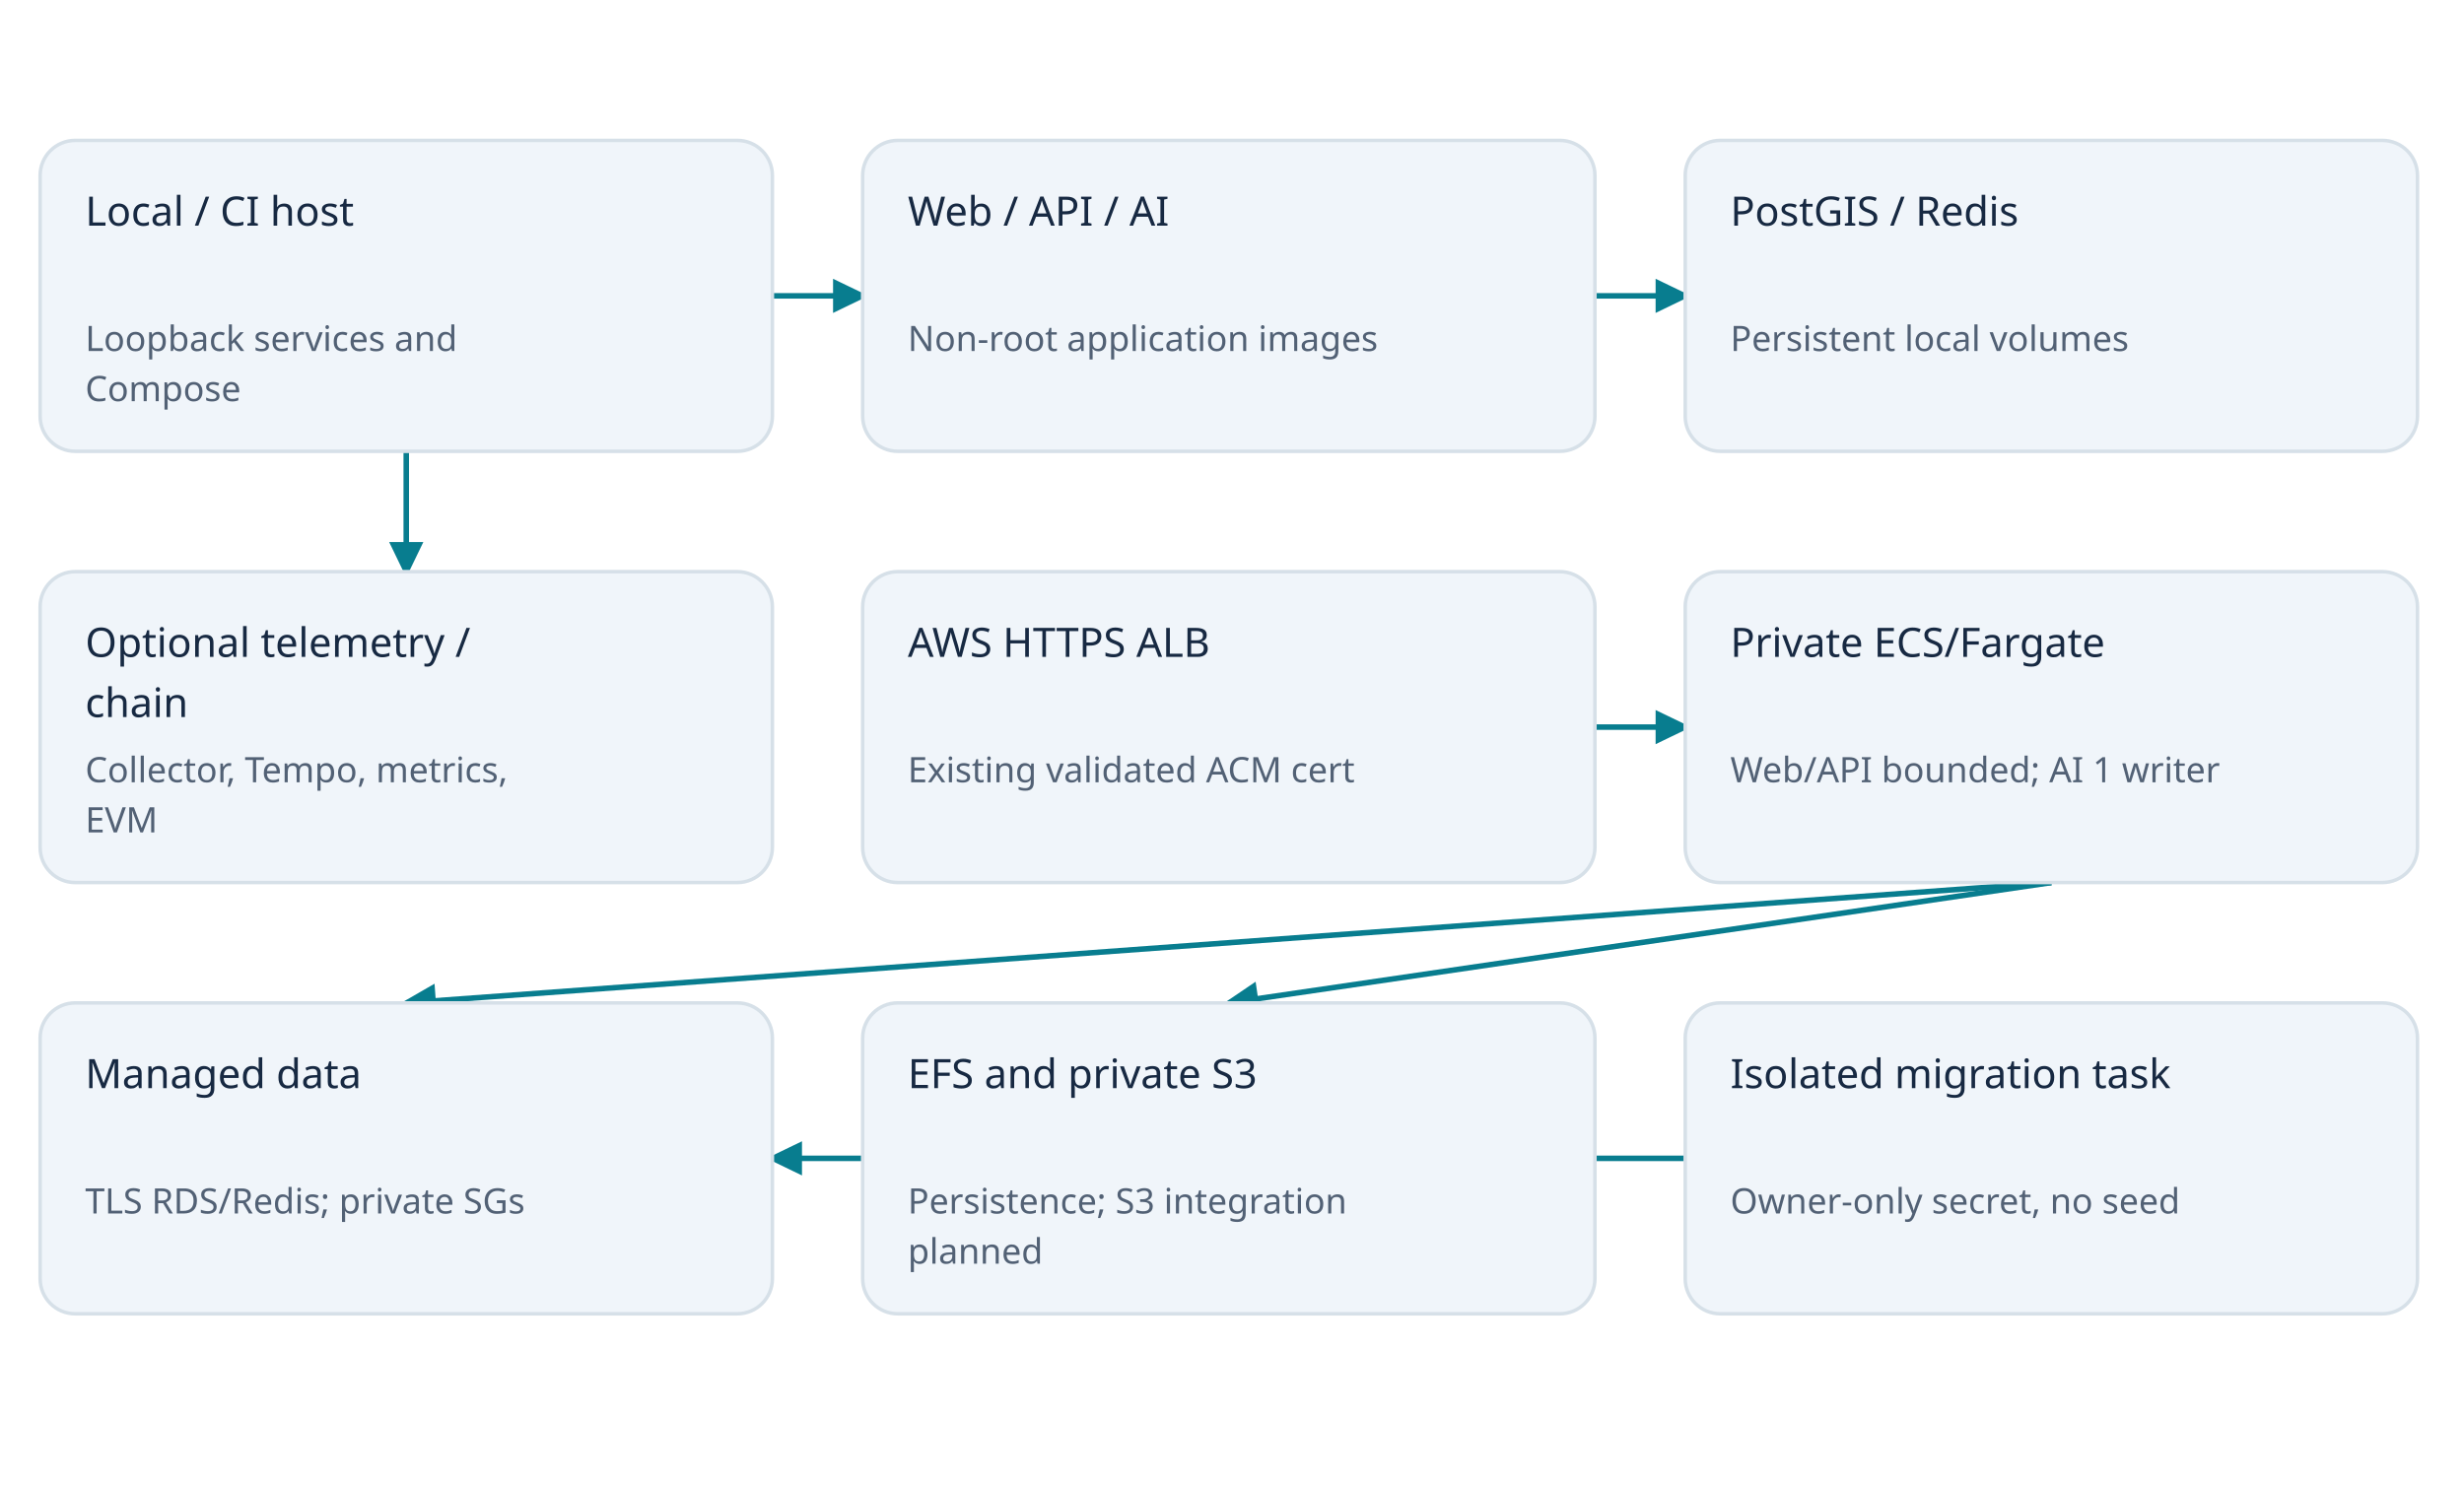
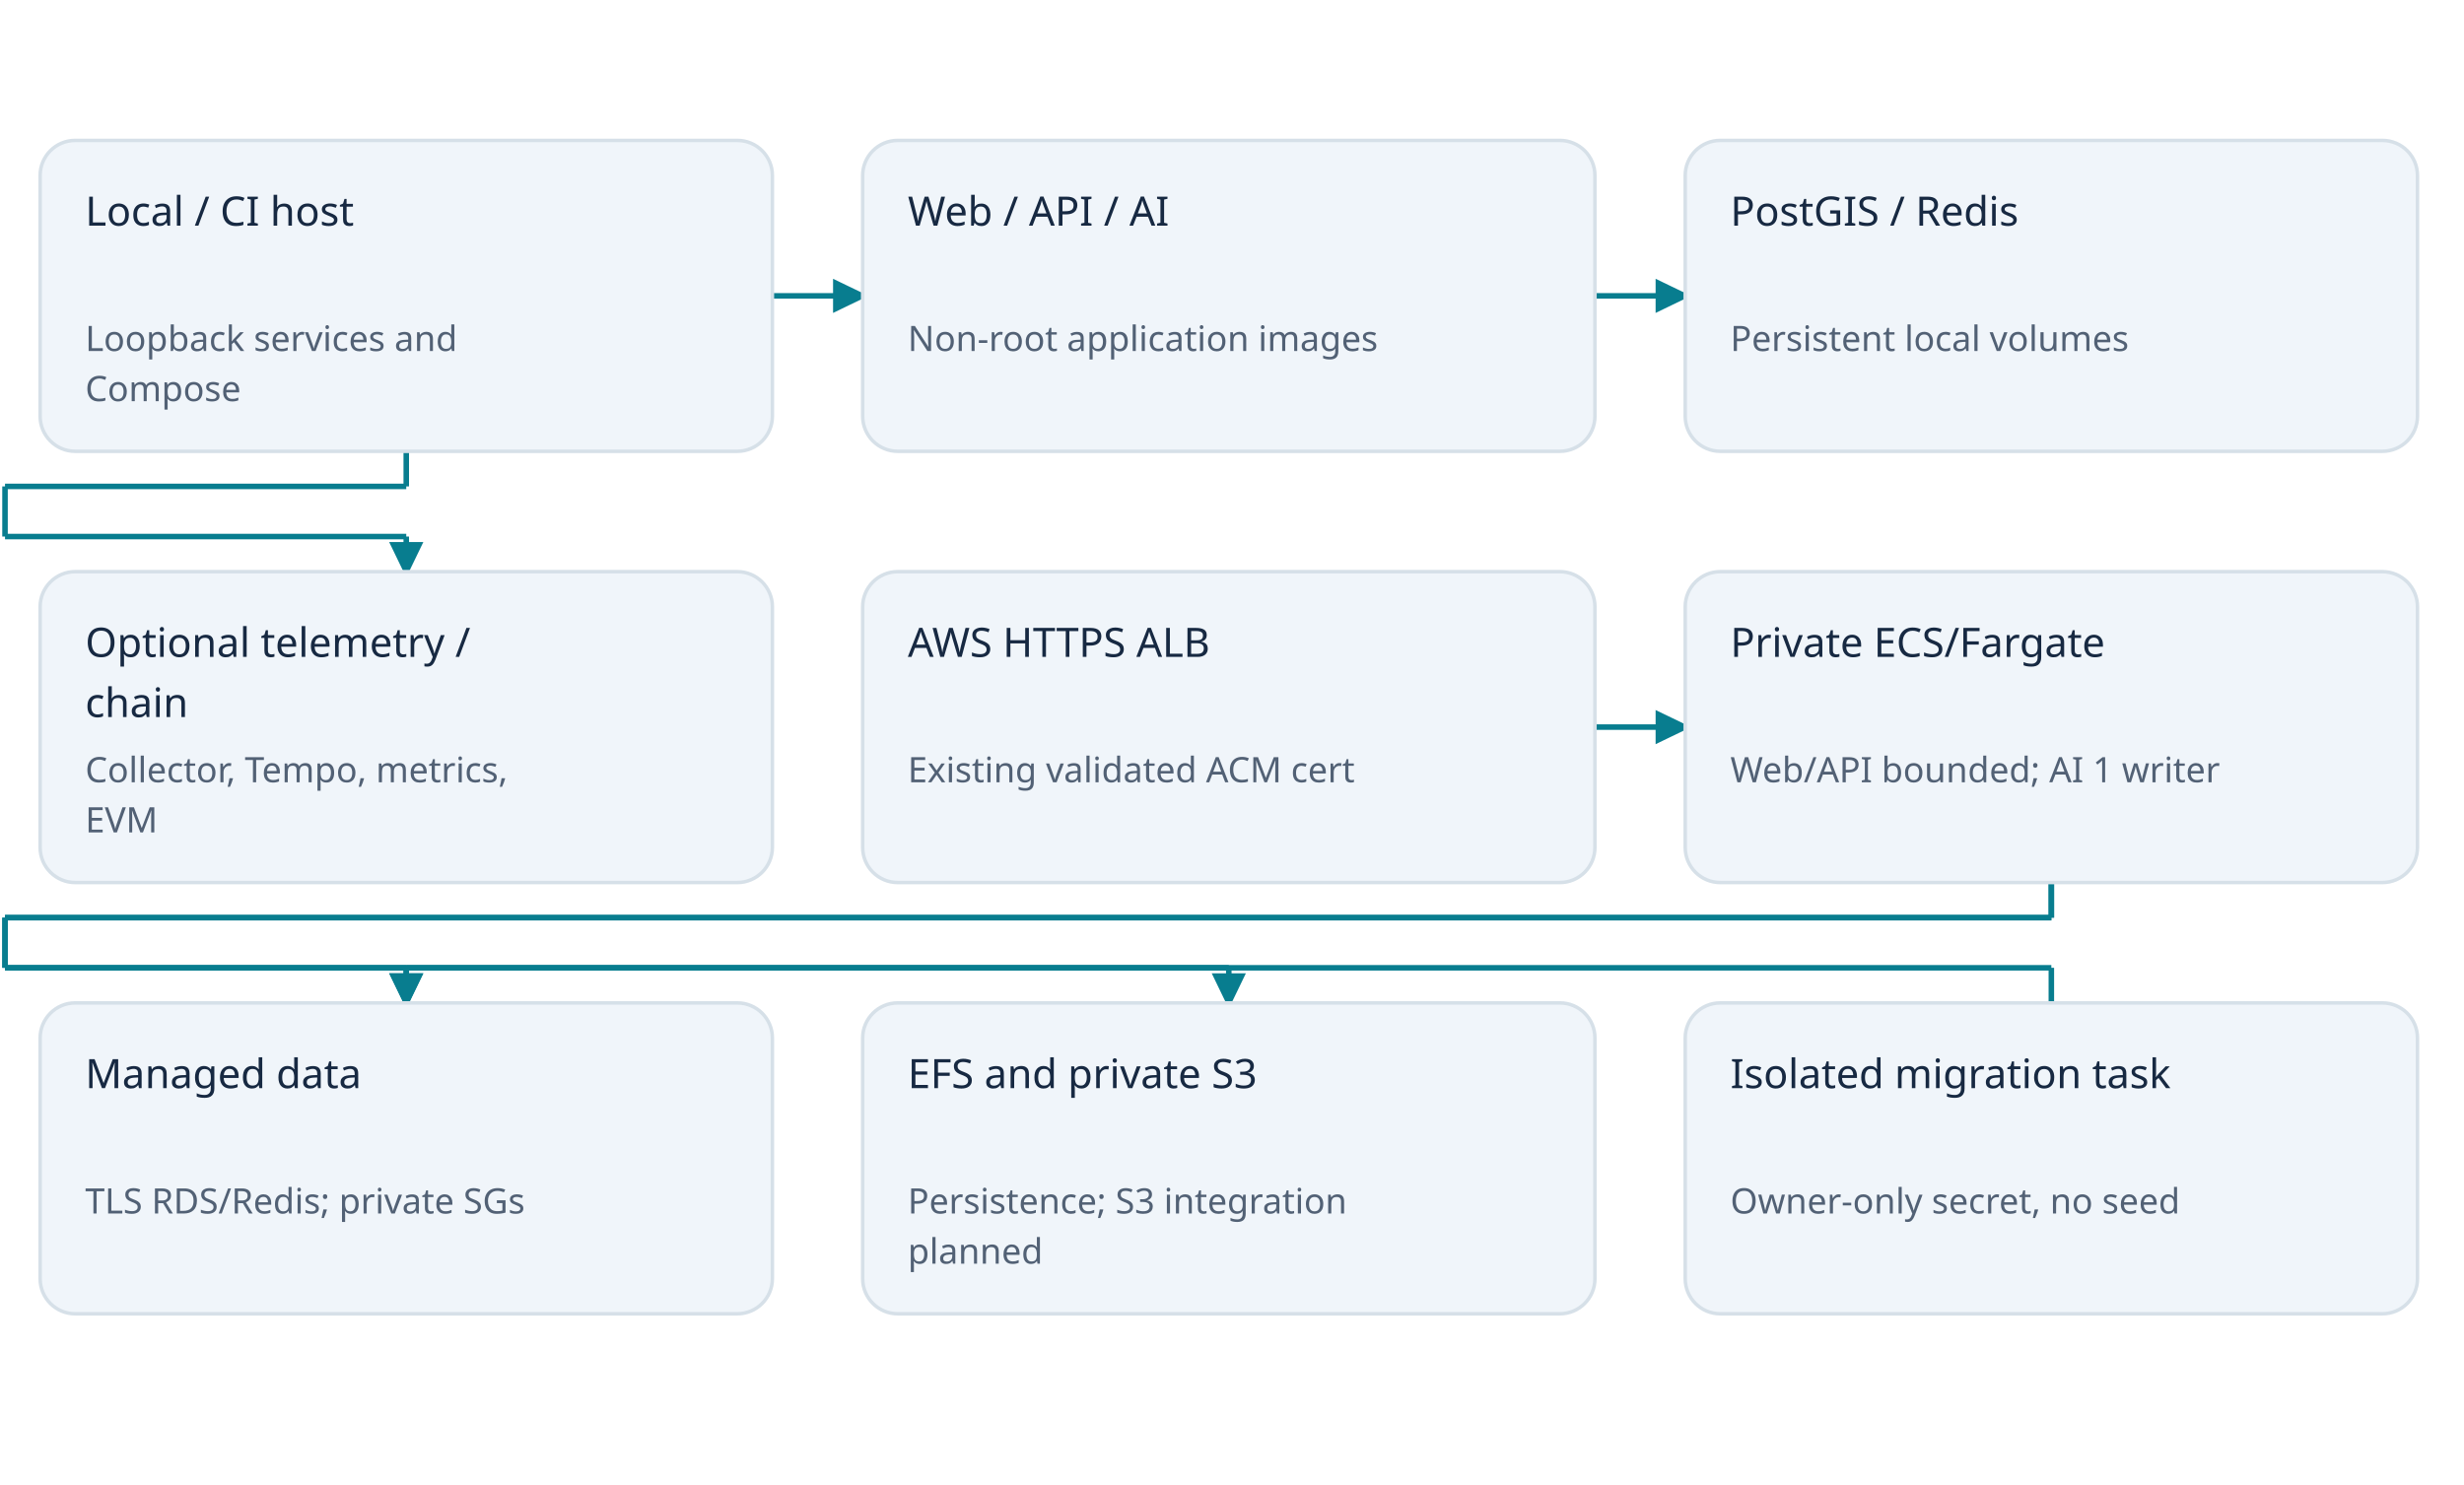
<svg xmlns="http://www.w3.org/2000/svg" width="491.276" height="296" preserveAspectRatio="xMinYMin meet" viewBox="0 0 491 296" version="1.0" fill-rule="evenodd">
  <clipPath id="clip">
    <rect x="0" y="0" width="491.276" height="296" />
  </clipPath>
  <g id="group" transform="scale(1,-1) translate(0,-296)" style="clip-path: url(#clip)">
    <g transform="">
      <path d="M 154,237 L 172,237 Z" style="stroke: rgb(3%,49%,56%); stroke-linecap: butt; stroke-width: 1.1;" />
      <polygon points="172 237, 166.597 239.61, 166.597 234.39" style="stroke: rgb(3%,49%,56%); stroke-linecap: butt; stroke-width: 1; fill: rgb(3%,49%,56%); fill-rule: evenodd;" />
      <path d="M 318,237 L 336,237 Z" style="stroke: rgb(3%,49%,56%); stroke-linecap: butt; stroke-width: 1.1;" />
      <polygon points="336 237, 330.597 239.61, 330.597 234.39" style="stroke: rgb(3%,49%,56%); stroke-linecap: butt; stroke-width: 1; fill: rgb(3%,49%,56%); fill-rule: evenodd;" />
-       <path d="M 81,206 L 81,182 Z" style="stroke: rgb(3%,49%,56%); stroke-linecap: butt; stroke-width: 1.1;" />
+       <path d="M 81,206 L 81,199 Z" style="stroke: rgb(3%,49%,56%); stroke-linecap: butt; stroke-width: 1.1;" />
+       <path d="M 81,199 L 1,199 Z" style="stroke: rgb(3%,49%,56%); stroke-linecap: butt; stroke-width: 1.1;" />
+       <path d="M 1,199 L 1,189 Z" style="stroke: rgb(3%,49%,56%); stroke-linecap: butt; stroke-width: 1.1;" />
+       <path d="M 1,189 L 81,189 Z" style="stroke: rgb(3%,49%,56%); stroke-linecap: butt; stroke-width: 1.1;" />
+       <path d="M 81,189 L 81,182 Z" style="stroke: rgb(3%,49%,56%); stroke-linecap: butt; stroke-width: 1.1;" />
      <polygon points="81 182, 83.61 187.403, 78.39 187.403" style="stroke: rgb(3%,49%,56%); stroke-linecap: butt; stroke-width: 1; fill: rgb(3%,49%,56%); fill-rule: evenodd;" />
      <path d="M 318,151 L 336,151 Z" style="stroke: rgb(3%,49%,56%); stroke-linecap: butt; stroke-width: 1.1;" />
      <polygon points="336 151, 330.597 153.61, 330.597 148.39" style="stroke: rgb(3%,49%,56%); stroke-linecap: butt; stroke-width: 1; fill: rgb(3%,49%,56%); fill-rule: evenodd;" />
-       <path d="M 409,120 L 81,96 Z" style="stroke: rgb(3%,49%,56%); stroke-linecap: butt; stroke-width: 1.1;" />
-       <polygon points="81 96, 86.579 93.791, 86.198 98.997" style="stroke: rgb(3%,49%,56%); stroke-linecap: butt; stroke-width: 1; fill: rgb(3%,49%,56%); fill-rule: evenodd;" />
-       <path d="M 409,120 L 245,96 Z" style="stroke: rgb(3%,49%,56%); stroke-linecap: butt; stroke-width: 1.1;" />
-       <polygon points="245 96, 250.724 94.2, 249.968 99.365" style="stroke: rgb(3%,49%,56%); stroke-linecap: butt; stroke-width: 1; fill: rgb(3%,49%,56%); fill-rule: evenodd;" />
-       <path d="M 336,65 L 154,65 Z" style="stroke: rgb(3%,49%,56%); stroke-linecap: butt; stroke-width: 1.1;" />
-       <polygon points="154 65, 159.403 62.39, 159.403 67.61" style="stroke: rgb(3%,49%,56%); stroke-linecap: butt; stroke-width: 1; fill: rgb(3%,49%,56%); fill-rule: evenodd;" />
+       <path d="M 409,120 L 409,113 Z" style="stroke: rgb(3%,49%,56%); stroke-linecap: butt; stroke-width: 1.1;" />
+       <path d="M 409,113 L 1,113 Z" style="stroke: rgb(3%,49%,56%); stroke-linecap: butt; stroke-width: 1.1;" />
+       <path d="M 1,113 L 1,103 Z" style="stroke: rgb(3%,49%,56%); stroke-linecap: butt; stroke-width: 1.1;" />
+       <path d="M 1,103 L 81,103 Z" style="stroke: rgb(3%,49%,56%); stroke-linecap: butt; stroke-width: 1.1;" />
+       <path d="M 81,103 L 81,96 Z" style="stroke: rgb(3%,49%,56%); stroke-linecap: butt; stroke-width: 1.1;" />
+       <polygon points="81 96, 83.61 101.403, 78.39 101.403" style="stroke: rgb(3%,49%,56%); stroke-linecap: butt; stroke-width: 1; fill: rgb(3%,49%,56%); fill-rule: evenodd;" />
+       <path d="M 409,120 L 409,113 Z" style="stroke: rgb(3%,49%,56%); stroke-linecap: butt; stroke-width: 1.1;" />
+       <path d="M 409,113 L 1,113 Z" style="stroke: rgb(3%,49%,56%); stroke-linecap: butt; stroke-width: 1.1;" />
+       <path d="M 1,113 L 1,103 Z" style="stroke: rgb(3%,49%,56%); stroke-linecap: butt; stroke-width: 1.1;" />
+       <path d="M 1,103 L 245,103 Z" style="stroke: rgb(3%,49%,56%); stroke-linecap: butt; stroke-width: 1.1;" />
+       <path d="M 245,103 L 245,96 Z" style="stroke: rgb(3%,49%,56%); stroke-linecap: butt; stroke-width: 1.1;" />
+       <polygon points="245 96, 247.61 101.403, 242.39 101.403" style="stroke: rgb(3%,49%,56%); stroke-linecap: butt; stroke-width: 1; fill: rgb(3%,49%,56%); fill-rule: evenodd;" />
+       <path d="M 409,96 L 409,103 Z" style="stroke: rgb(3%,49%,56%); stroke-linecap: butt; stroke-width: 1.1;" />
+       <path d="M 409,103 L 81,103 Z" style="stroke: rgb(3%,49%,56%); stroke-linecap: butt; stroke-width: 1.1;" />
+       <path d="M 81,103 L 81,96 Z" style="stroke: rgb(3%,49%,56%); stroke-linecap: butt; stroke-width: 1.1;" />
+       <polygon points="81 96, 83.61 101.403, 78.39 101.403" style="stroke: rgb(3%,49%,56%); stroke-linecap: butt; stroke-width: 1; fill: rgb(3%,49%,56%); fill-rule: evenodd;" />
      <rect x="8" y="206" width="146" height="62" rx="7" ry="7" style="stroke: rgb(84%,88%,91%); stroke-linecap: butt; stroke-width: 0.7; fill: rgb(94%,96%,98%); fill-rule: evenodd;" />
      <text x="17" y="251" style="font-family: VeraBold; font-size: 8.1px;fill: rgb(9%,16%,26%); stroke:none;" transform="translate(0,502) scale(1,-1)">Local / CI host</text>
      <text x="17" y="226" style="font-family: Vera; font-size: 7px;fill: rgb(32%,38%,46%); stroke:none;" transform="translate(0,452) scale(1,-1)">Loopback services and</text>
      <text x="17" y="216" style="font-family: Vera; font-size: 7px;fill: rgb(32%,38%,46%); stroke:none;" transform="translate(0,432) scale(1,-1)">Compose</text>
      <rect x="172" y="206" width="146" height="62" rx="7" ry="7" style="stroke: rgb(84%,88%,91%); stroke-linecap: butt; stroke-width: 0.7; fill: rgb(94%,96%,98%); fill-rule: evenodd;" />
      <text x="181" y="251" style="font-family: VeraBold; font-size: 8.1px;fill: rgb(9%,16%,26%); stroke:none;" transform="translate(0,502) scale(1,-1)">Web / API / AI</text>
      <text x="181" y="226" style="font-family: Vera; font-size: 7px;fill: rgb(32%,38%,46%); stroke:none;" transform="translate(0,452) scale(1,-1)">Non-root application images</text>
      <rect x="336" y="206" width="146" height="62" rx="7" ry="7" style="stroke: rgb(84%,88%,91%); stroke-linecap: butt; stroke-width: 0.7; fill: rgb(94%,96%,98%); fill-rule: evenodd;" />
      <text x="345" y="251" style="font-family: VeraBold; font-size: 8.1px;fill: rgb(9%,16%,26%); stroke:none;" transform="translate(0,502) scale(1,-1)">PostGIS / Redis</text>
      <text x="345" y="226" style="font-family: Vera; font-size: 7px;fill: rgb(32%,38%,46%); stroke:none;" transform="translate(0,452) scale(1,-1)">Persistent local volumes</text>
      <rect x="8" y="120" width="146" height="62" rx="7" ry="7" style="stroke: rgb(84%,88%,91%); stroke-linecap: butt; stroke-width: 0.7; fill: rgb(94%,96%,98%); fill-rule: evenodd;" />
      <text x="17" y="165" style="font-family: VeraBold; font-size: 8.1px;fill: rgb(9%,16%,26%); stroke:none;" transform="translate(0,330) scale(1,-1)">Optional telemetry /</text>
      <text x="17" y="153" style="font-family: VeraBold; font-size: 8.1px;fill: rgb(9%,16%,26%); stroke:none;" transform="translate(0,306) scale(1,-1)">chain</text>
      <text x="17" y="140" style="font-family: Vera; font-size: 7px;fill: rgb(32%,38%,46%); stroke:none;" transform="translate(0,280) scale(1,-1)">Collector, Tempo, metrics,</text>
      <text x="17" y="130" style="font-family: Vera; font-size: 7px;fill: rgb(32%,38%,46%); stroke:none;" transform="translate(0,260) scale(1,-1)">EVM</text>
      <rect x="172" y="120" width="146" height="62" rx="7" ry="7" style="stroke: rgb(84%,88%,91%); stroke-linecap: butt; stroke-width: 0.7; fill: rgb(94%,96%,98%); fill-rule: evenodd;" />
      <text x="181" y="165" style="font-family: VeraBold; font-size: 8.1px;fill: rgb(9%,16%,26%); stroke:none;" transform="translate(0,330) scale(1,-1)">AWS HTTPS ALB</text>
      <text x="181" y="140" style="font-family: Vera; font-size: 7px;fill: rgb(32%,38%,46%); stroke:none;" transform="translate(0,280) scale(1,-1)">Existing validated ACM cert</text>
      <rect x="336" y="120" width="146" height="62" rx="7" ry="7" style="stroke: rgb(84%,88%,91%); stroke-linecap: butt; stroke-width: 0.7; fill: rgb(94%,96%,98%); fill-rule: evenodd;" />
      <text x="345" y="165" style="font-family: VeraBold; font-size: 8.1px;fill: rgb(9%,16%,26%); stroke:none;" transform="translate(0,330) scale(1,-1)">Private ECS/Fargate</text>
      <text x="345" y="140" style="font-family: Vera; font-size: 7px;fill: rgb(32%,38%,46%); stroke:none;" transform="translate(0,280) scale(1,-1)">Web/API bounded; AI 1 writer</text>
      <rect x="8" y="34" width="146" height="62" rx="7" ry="7" style="stroke: rgb(84%,88%,91%); stroke-linecap: butt; stroke-width: 0.7; fill: rgb(94%,96%,98%); fill-rule: evenodd;" />
      <text x="17" y="79" style="font-family: VeraBold; font-size: 8.1px;fill: rgb(9%,16%,26%); stroke:none;" transform="translate(0,158) scale(1,-1)">Managed data</text>
      <text x="17" y="54" style="font-family: Vera; font-size: 7px;fill: rgb(32%,38%,46%); stroke:none;" transform="translate(0,108) scale(1,-1)">TLS RDS/Redis; private SGs</text>
      <rect x="172" y="34" width="146" height="62" rx="7" ry="7" style="stroke: rgb(84%,88%,91%); stroke-linecap: butt; stroke-width: 0.7; fill: rgb(94%,96%,98%); fill-rule: evenodd;" />
      <text x="181" y="79" style="font-family: VeraBold; font-size: 8.1px;fill: rgb(9%,16%,26%); stroke:none;" transform="translate(0,158) scale(1,-1)">EFS and private S3</text>
      <text x="181" y="54" style="font-family: Vera; font-size: 7px;fill: rgb(32%,38%,46%); stroke:none;" transform="translate(0,108) scale(1,-1)">Persistence; S3 integration</text>
      <text x="181" y="44" style="font-family: Vera; font-size: 7px;fill: rgb(32%,38%,46%); stroke:none;" transform="translate(0,88) scale(1,-1)">planned</text>
      <rect x="336" y="34" width="146" height="62" rx="7" ry="7" style="stroke: rgb(84%,88%,91%); stroke-linecap: butt; stroke-width: 0.7; fill: rgb(94%,96%,98%); fill-rule: evenodd;" />
      <text x="345" y="79" style="font-family: VeraBold; font-size: 8.1px;fill: rgb(9%,16%,26%); stroke:none;" transform="translate(0,158) scale(1,-1)">Isolated migration task</text>
      <text x="345" y="54" style="font-family: Vera; font-size: 7px;fill: rgb(32%,38%,46%); stroke:none;" transform="translate(0,108) scale(1,-1)">Owner-only secret, no seed</text>
    </g>
  </g>
</svg>
